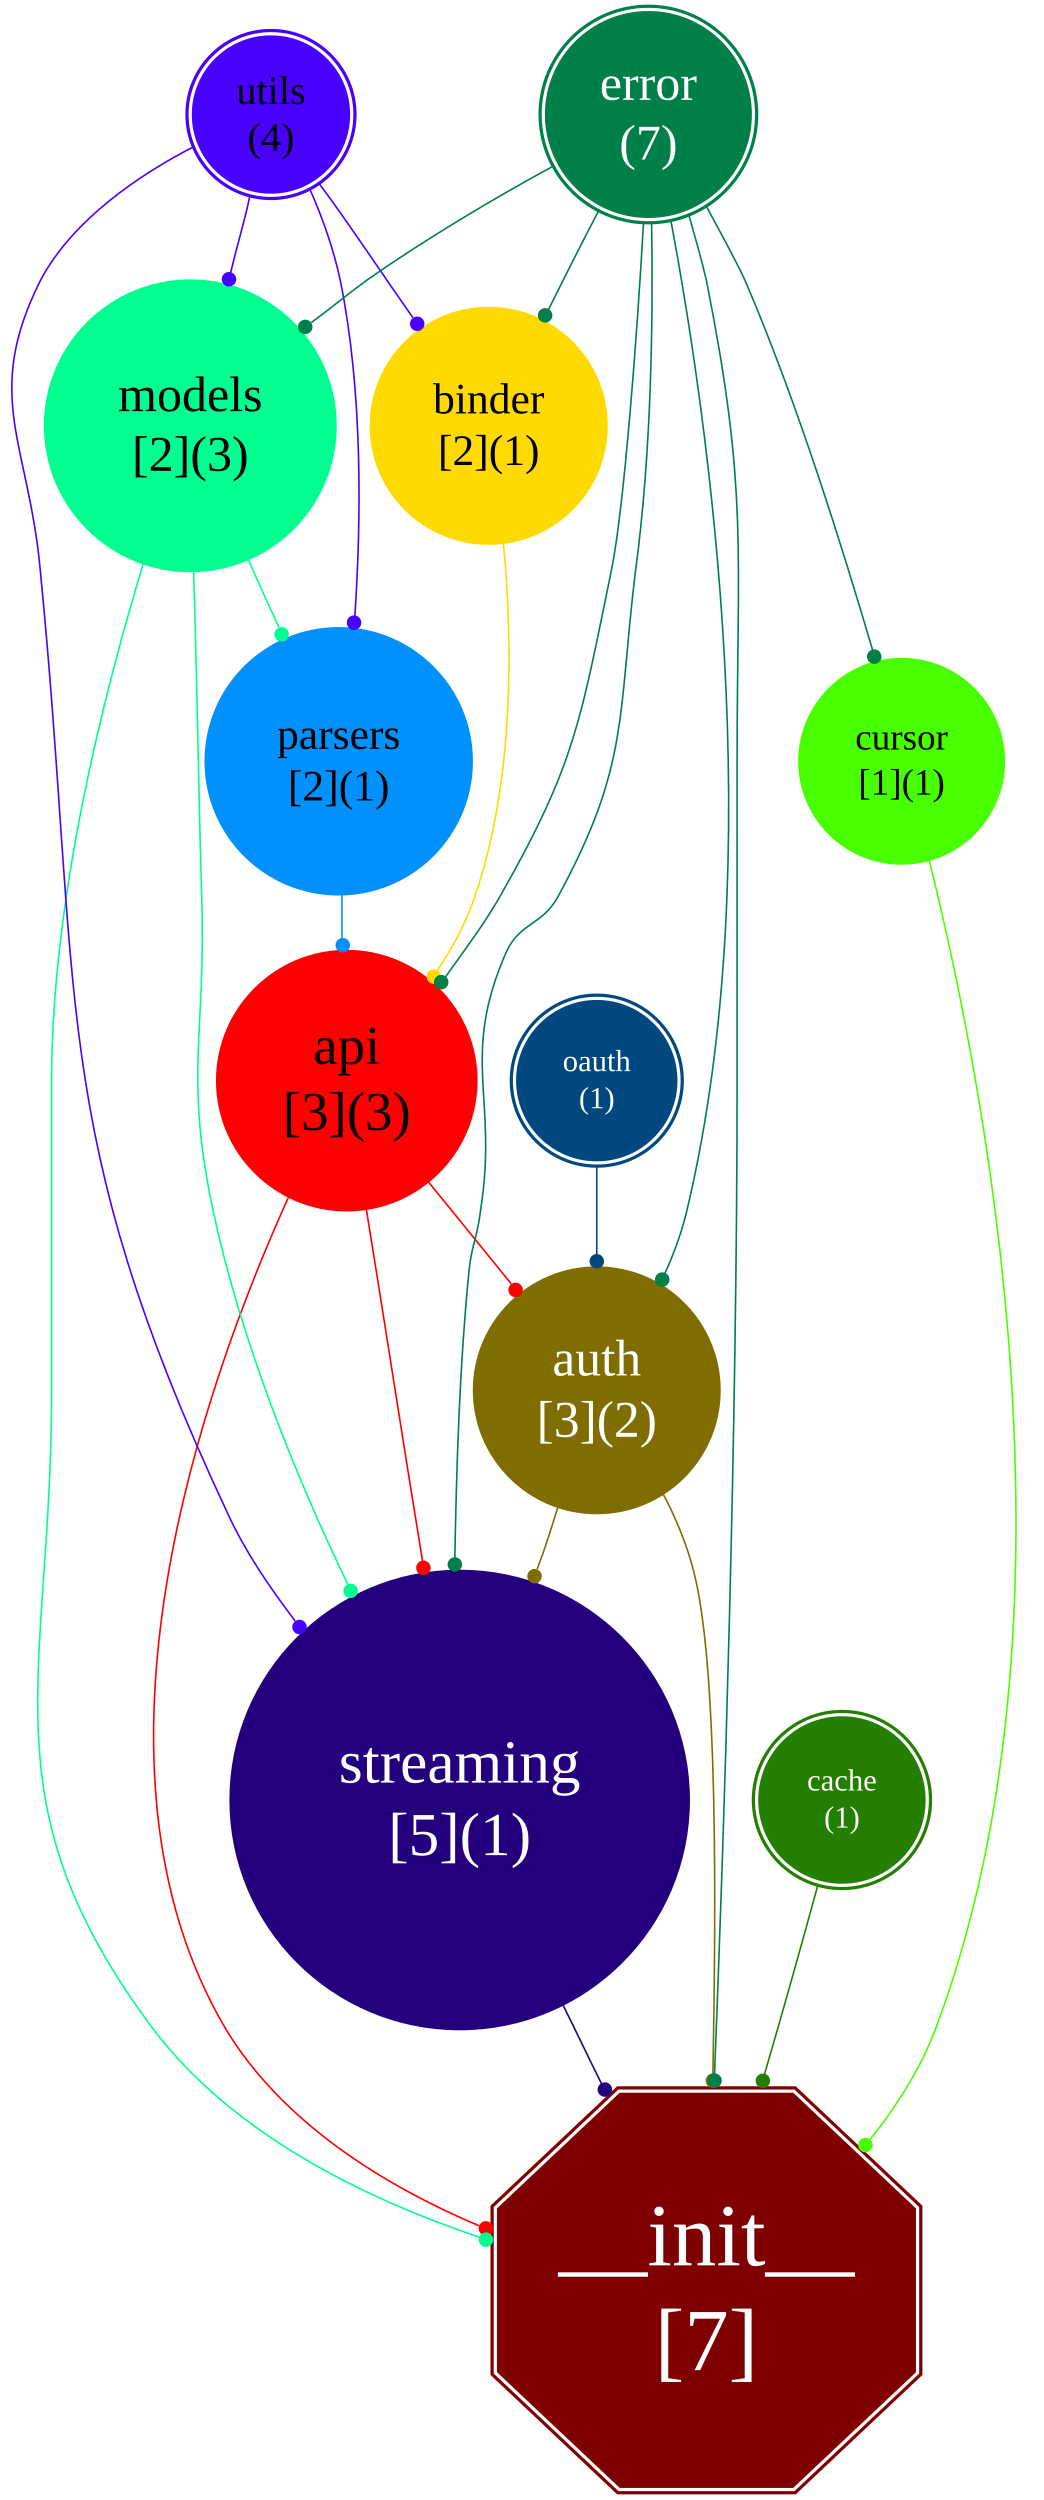
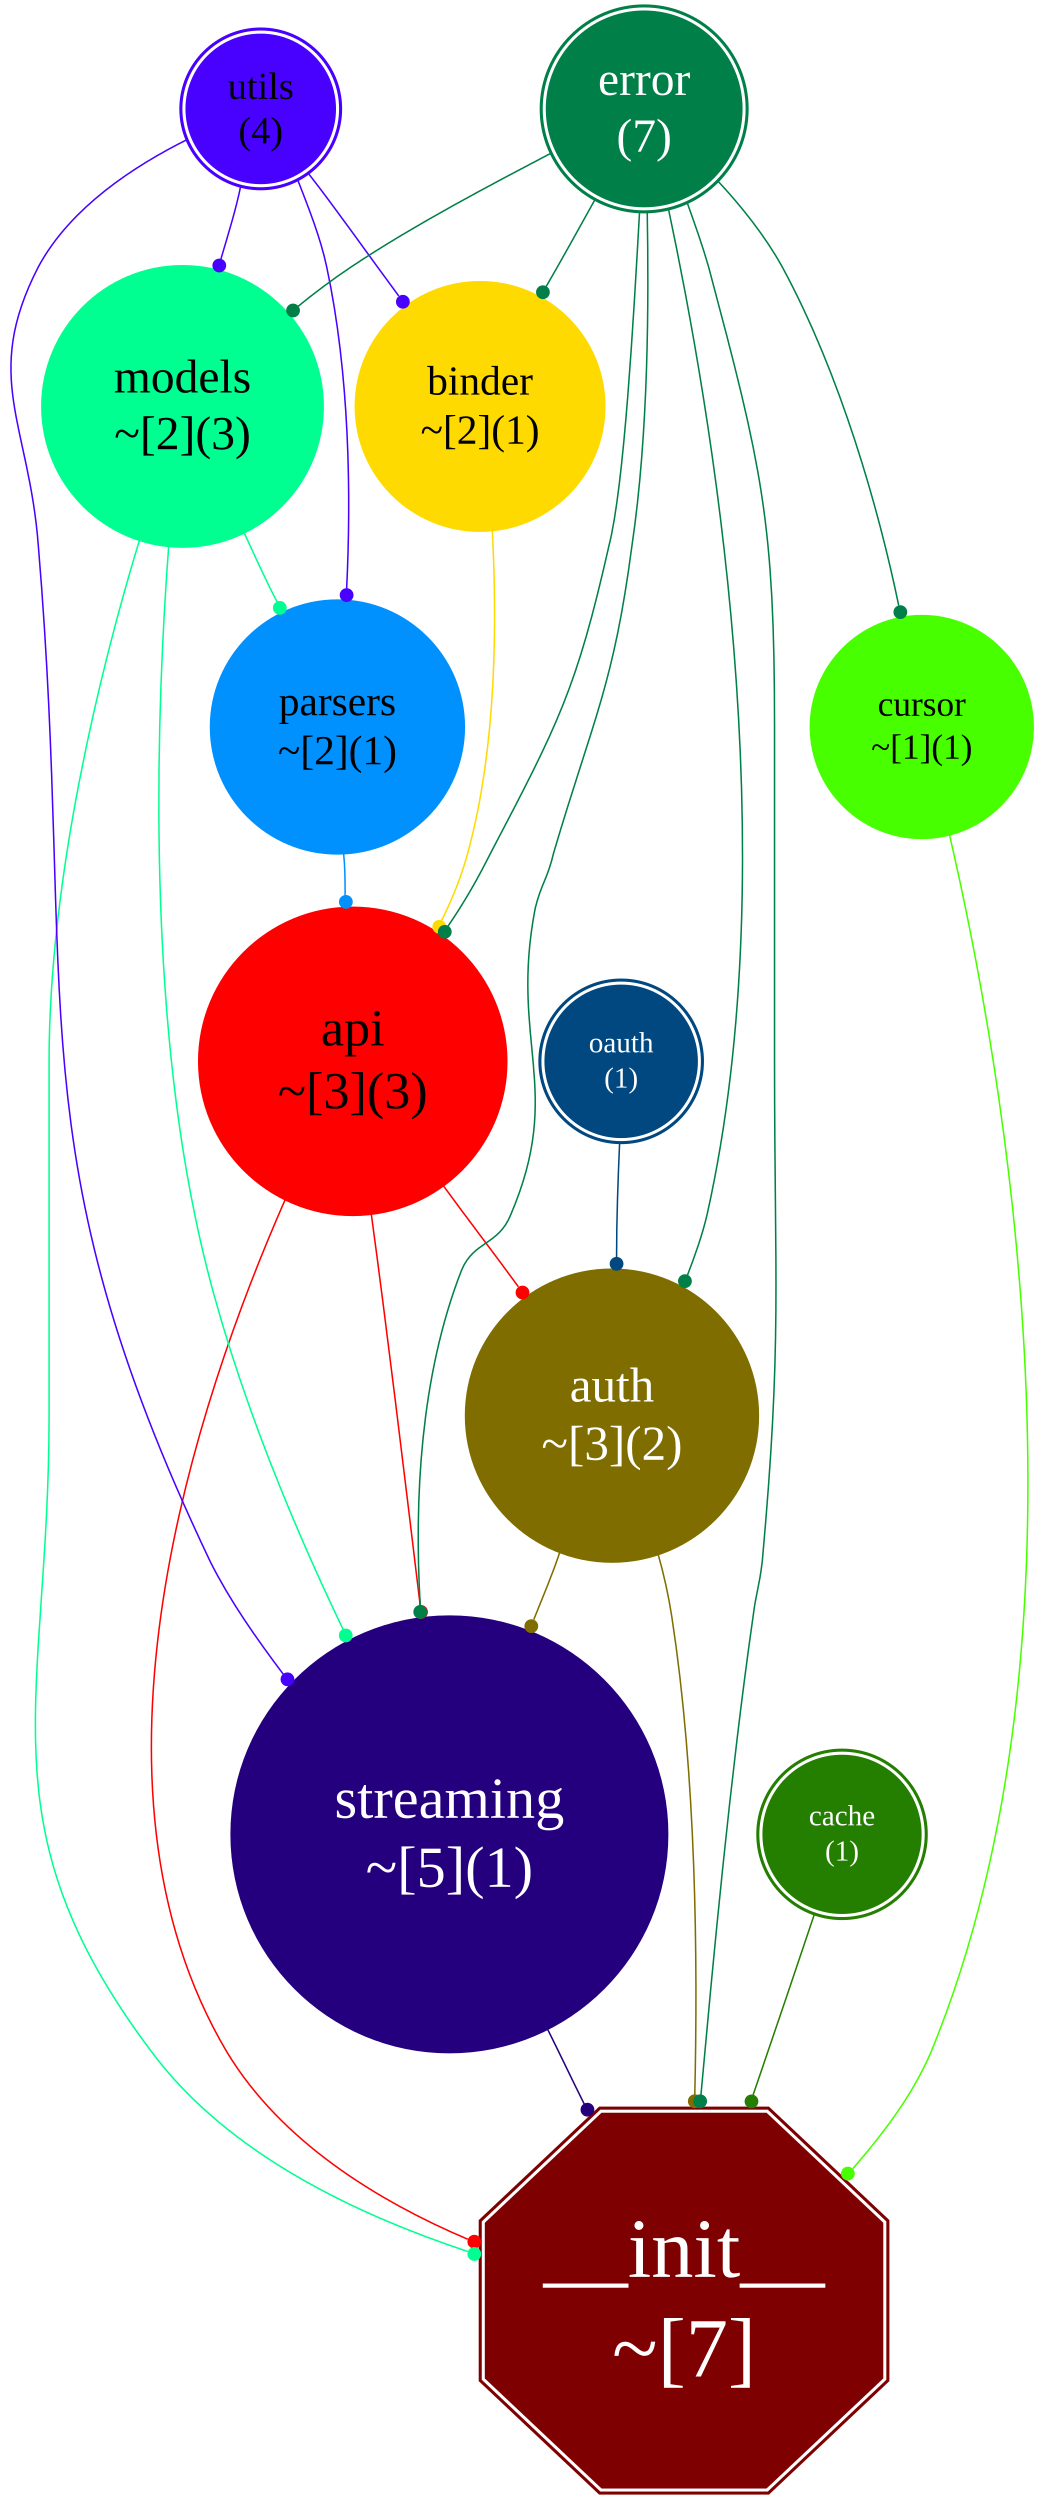
- <svg xmlns="http://www.w3.org/2000/svg" width="647pt" height="1550pt" viewBox="0.00 0.00 647.00 1550.00">
-   <g id="graph0" class="graph" transform="scale(1 1) rotate(0) translate(4 1546)">
-     <polygon style="fill:white;stroke:white;" points="-4,4 -4,-1546 643,-1546 643,4 -4,4" />
+ <svg xmlns="http://www.w3.org/2000/svg" width="691pt" height="1630pt" viewBox="0.00 0.00 691.00 1630.00">
+   <g id="graph0" class="graph" transform="scale(1 1) rotate(0) translate(4 1626)">
+     <polygon style="fill:white;stroke:white;" points="-4,4 -4,-1626 687,-1626 687,4 -4,4" />
    <g id="node1" class="node">
-       <polygon style="fill:#7f0000;stroke:#7f0000;stroke-width:2;" points="562.905,-75.673 562.905,-176.327 487.394,-247.5 380.606,-247.5 305.095,-176.327 305.095,-75.673 380.606,-4.5 487.394,-4.5 562.905,-75.673" />
-       <polygon style="fill:none;stroke:#7f0000;stroke-width:2;" points="566.89,-73.942 566.89,-178.058 488.972,-251.5 379.028,-251.5 301.11,-178.058 301.11,-73.942 379.028,-0.5 488.972,-0.5 566.89,-73.942" />
-       <text text-anchor="middle" x="434" y="-141.5" style="font-family:Times New Roman;font-size:55.00;fill:#ffffff;">__init__</text>
-       <text text-anchor="middle" x="434" y="-76.5" style="font-family:Times New Roman;font-size:55.00;fill:#ffffff;">[7]</text>
+       <polygon style="fill:#7f0000;stroke:#7f0000;stroke-width:2;" points="570.905,-75.673 570.905,-176.327 495.394,-247.5 388.606,-247.5 313.095,-176.327 313.095,-75.673 388.606,-4.5 495.394,-4.5 570.905,-75.673" />
+       <polygon style="fill:none;stroke:#7f0000;stroke-width:2;" points="574.89,-73.942 574.89,-178.058 496.972,-251.5 387.028,-251.5 309.11,-178.058 309.11,-73.942 387.028,-0.5 496.972,-0.5 574.89,-73.942" />
+       <text text-anchor="middle" x="442" y="-141.5" style="font-family:Times New Roman;font-size:55.00;fill:#ffffff;">__init__</text>
+       <text text-anchor="middle" x="442" y="-76.5" style="font-family:Times New Roman;font-size:55.00;fill:#ffffff;">~[7]</text>
    </g>
    <g id="node2" class="node">
-       <ellipse style="fill:#24007f;stroke:#24007f;stroke-width:2;" cx="281" cy="-430" rx="141.786" ry="141.786" />
-       <text text-anchor="middle" x="281" y="-440.8" style="font-family:Times New Roman;font-size:38.00;fill:#ffffff;">streaming</text>
-       <text text-anchor="middle" x="281" y="-395.8" style="font-family:Times New Roman;font-size:38.00;fill:#ffffff;">[5](1)</text>
+       <ellipse style="fill:#24007f;stroke:#24007f;stroke-width:2;" cx="289" cy="-430" rx="141.786" ry="141.786" />
+       <text text-anchor="middle" x="289" y="-440.8" style="font-family:Times New Roman;font-size:38.00;fill:#ffffff;">streaming</text>
+       <text text-anchor="middle" x="289" y="-395.8" style="font-family:Times New Roman;font-size:38.00;fill:#ffffff;">~[5](1)</text>
    </g>
    <g id="edge50" class="edge">
-       <path style="fill:none;stroke:#24007f;" d="M345,-303C353,-287 361,-270 369,-254" />
-       <ellipse style="fill:#24007f;stroke:#24007f;" cx="371.015" cy="-250.473" rx="4" ry="4" />
+       <path style="fill:none;stroke:#24007f;" d="M353,-303C361,-287 369,-270 377,-254" />
+       <ellipse style="fill:#24007f;stroke:#24007f;" cx="379.015" cy="-250.473" rx="4" ry="4" />
    </g>
    <g id="node3" class="node">
-       <ellipse style="fill:#7f6d00;stroke:#7f6d00;stroke-width:2;" cx="366" cy="-684" rx="75.868" ry="75.868" />
-       <text text-anchor="middle" x="366" y="-693.2" style="font-family:Times New Roman;font-size:32.00;fill:#ffffff;">auth</text>
-       <text text-anchor="middle" x="366" y="-655.2" style="font-family:Times New Roman;font-size:32.00;fill:#ffffff;">[3](2)</text>
+       <ellipse style="fill:#7f6d00;stroke:#7f6d00;stroke-width:2;" cx="395" cy="-703" rx="94.96" ry="94.96" />
+       <text text-anchor="middle" x="395" y="-712.2" style="font-family:Times New Roman;font-size:32.00;fill:#ffffff;">auth</text>
+       <text text-anchor="middle" x="395" y="-674.2" style="font-family:Times New Roman;font-size:32.00;fill:#ffffff;">~[3](2)</text>
    </g>
    <g id="edge40" class="edge">
-       <path style="fill:none;stroke:#7f6d00;" d="M407,-620C415,-605 422,-588 426,-572 441,-515 440,-369 438,-260" />
-       <ellipse style="fill:#7f6d00;stroke:#7f6d00;" cx="438" cy="-256" rx="4" ry="4" />
+       <path style="fill:none;stroke:#7f6d00;" d="M425,-613C429,-599 432,-585 434,-572 450,-468 451,-348 449,-260" />
+       <ellipse style="fill:#7f6d00;stroke:#7f6d00;" cx="449" cy="-256" rx="4" ry="4" />
    </g>
    <g id="edge16" class="edge">
-       <path style="fill:none;stroke:#7f6d00;" d="M342,-612C338,-599 334,-586 329,-573" />
-       <ellipse style="fill:#7f6d00;stroke:#7f6d00;" cx="327.405" cy="-568.745" rx="4" ry="4" />
+       <path style="fill:none;stroke:#7f6d00;" d="M361,-614C356,-599 350,-585 344,-570" />
+       <ellipse style="fill:#7f6d00;stroke:#7f6d00;" cx="342.405" cy="-565.745" rx="4" ry="4" />
    </g>
    <g id="node4" class="node">
-       <ellipse style="fill:#ff0000;stroke:#ff0000;stroke-width:2;" cx="211" cy="-876" rx="80.109" ry="80.109" />
-       <text text-anchor="middle" x="211" y="-886.4" style="font-family:Times New Roman;font-size:34.00;fill:#000000;">api</text>
-       <text text-anchor="middle" x="211" y="-845.4" style="font-family:Times New Roman;font-size:34.00;fill:#000000;">[3](3)</text>
+       <ellipse style="fill:#ff0000;stroke:#ff0000;stroke-width:2;" cx="226" cy="-934" rx="99.91" ry="99.91" />
+       <text text-anchor="middle" x="226" y="-944.4" style="font-family:Times New Roman;font-size:34.00;fill:#000000;">api</text>
+       <text text-anchor="middle" x="226" y="-903.4" style="font-family:Times New Roman;font-size:34.00;fill:#000000;">~[3](3)</text>
    </g>
    <g id="edge38" class="edge">
-       <path style="fill:none;stroke:#ff0000;" d="M175,-804C122,-687 39,-452 136,-288 171,-230 234,-191 293,-166" />
-       <ellipse style="fill:#ff0000;stroke:#ff0000;" cx="297.255" cy="-164.405" rx="4" ry="4" />
+       <path style="fill:none;stroke:#ff0000;" d="M182,-844C124,-712 40,-463 144,-288 179,-230 242,-191 301,-166" />
+       <ellipse style="fill:#ff0000;stroke:#ff0000;" cx="305.255" cy="-164.405" rx="4" ry="4" />
    </g>
    <g id="edge14" class="edge">
-       <path style="fill:none;stroke:#ff0000;" d="M223,-797C233,-736 246,-651 258,-578" />
-       <ellipse style="fill:#ff0000;stroke:#ff0000;" cx="258.504" cy="-573.969" rx="4" ry="4" />
+       <path style="fill:none;stroke:#ff0000;" d="M238,-835C248,-762 260,-662 270,-579" />
+       <ellipse style="fill:#ff0000;stroke:#ff0000;" cx="270.504" cy="-574.969" rx="4" ry="4" />
    </g>
    <g id="edge6" class="edge">
-       <path style="fill:none;stroke:#ff0000;" d="M261,-814C278,-793 296,-771 313,-750" />
-       <ellipse style="fill:#ff0000;stroke:#ff0000;" cx="315.675" cy="-746.255" rx="4" ry="4" />
+       <path style="fill:none;stroke:#ff0000;" d="M285,-853C301,-831 318,-809 334,-787" />
+       <ellipse style="fill:#ff0000;stroke:#ff0000;" cx="336.675" cy="-783.255" rx="4" ry="4" />
    </g>
    <g id="node5" class="node">
-       <ellipse style="fill:#00ff91;stroke:#00ff91;stroke-width:2;" cx="114" cy="-1282" rx="89.803" ry="89.803" />
-       <text text-anchor="middle" x="114" y="-1291.1" style="font-family:Times New Roman;font-size:31.00;fill:#000000;">models</text>
-       <text text-anchor="middle" x="114" y="-1254.1" style="font-family:Times New Roman;font-size:31.00;fill:#000000;">[2](3)</text>
+       <ellipse style="fill:#00ff91;stroke:#00ff91;stroke-width:2;" cx="115" cy="-1361" rx="91.217" ry="91.217" />
+       <text text-anchor="middle" x="115" y="-1370.1" style="font-family:Times New Roman;font-size:31.00;fill:#000000;">models</text>
+       <text text-anchor="middle" x="115" y="-1333.1" style="font-family:Times New Roman;font-size:31.00;fill:#000000;">~[2](3)</text>
    </g>
    <g id="edge48" class="edge">
-       <path style="fill:none;stroke:#00ff91;" d="M85,-1197C60,-1115 28,-988 28,-876 28,-876 28,-876 28,-684 28,-505 -15,-430 91,-288 140,-223 222,-183 293,-159" />
-       <ellipse style="fill:#00ff91;stroke:#00ff91;" cx="297.255" cy="-157.405" rx="4" ry="4" />
+       <path style="fill:none;stroke:#00ff91;" d="M87,-1274C61,-1189 28,-1053 28,-934 28,-934 28,-934 28,-703 28,-516 -17,-437 95,-288 145,-221 229,-182 301,-158" />
+       <ellipse style="fill:#00ff91;stroke:#00ff91;" cx="305.255" cy="-156.405" rx="4" ry="4" />
    </g>
    <g id="edge20" class="edge">
-       <path style="fill:none;stroke:#00ff91;" d="M116,-1192C118,-1134 119,-1059 121,-992 124,-904 110,-881 128,-796 145,-716 179,-631 212,-563" />
-       <ellipse style="fill:#00ff91;stroke:#00ff91;" cx="213.424" cy="-559.677" rx="4" ry="4" />
+       <path style="fill:none;stroke:#00ff91;" d="M106,-1270C98,-1164 92,-984 123,-834 142,-740 183,-640 220,-563" />
+       <ellipse style="fill:#00ff91;stroke:#00ff91;" cx="221.424" cy="-559.677" rx="4" ry="4" />
    </g>
    <g id="node7" class="node">
-       <ellipse style="fill:#0091ff;stroke:#0091ff;stroke-width:2;" cx="206" cy="-1074" rx="82.23" ry="82.23" />
-       <text text-anchor="middle" x="206" y="-1081.7" style="font-family:Times New Roman;font-size:27.00;fill:#000000;">parsers</text>
-       <text text-anchor="middle" x="206" y="-1049.7" style="font-family:Times New Roman;font-size:27.00;fill:#000000;">[2](1)</text>
+       <ellipse style="fill:#0091ff;stroke:#0091ff;stroke-width:2;" cx="216" cy="-1152" rx="82.23" ry="82.23" />
+       <text text-anchor="middle" x="216" y="-1159.7" style="font-family:Times New Roman;font-size:27.00;fill:#000000;">parsers</text>
+       <text text-anchor="middle" x="216" y="-1127.7" style="font-family:Times New Roman;font-size:27.00;fill:#000000;">~[2](1)</text>
    </g>
    <g id="edge34" class="edge">
-       <path style="fill:none;stroke:#00ff91;" d="M150,-1199C156,-1185 163,-1170 169,-1157" />
-       <ellipse style="fill:#00ff91;stroke:#00ff91;" cx="170.595" cy="-1152.75" rx="4" ry="4" />
+       <path style="fill:none;stroke:#00ff91;" d="M155,-1279C162,-1264 169,-1248 177,-1233" />
+       <ellipse style="fill:#00ff91;stroke:#00ff91;" cx="178.424" cy="-1229.68" rx="4" ry="4" />
    </g>
    <g id="node6" class="node">
-       <ellipse style="fill:#ffda00;stroke:#ffda00;stroke-width:2;" cx="299" cy="-1282" rx="72.832" ry="72.832" />
-       <text text-anchor="middle" x="299" y="-1289.7" style="font-family:Times New Roman;font-size:27.00;fill:#000000;">binder</text>
-       <text text-anchor="middle" x="299" y="-1257.7" style="font-family:Times New Roman;font-size:27.00;fill:#000000;">[2](1)</text>
+       <ellipse style="fill:#ffda00;stroke:#ffda00;stroke-width:2;" cx="309" cy="-1361" rx="80.818" ry="80.818" />
+       <text text-anchor="middle" x="309" y="-1368.7" style="font-family:Times New Roman;font-size:27.00;fill:#000000;">binder</text>
+       <text text-anchor="middle" x="309" y="-1336.7" style="font-family:Times New Roman;font-size:27.00;fill:#000000;">~[2](1)</text>
    </g>
    <g id="edge28" class="edge">
-       <path style="fill:none;stroke:#ffda00;" d="M308,-1210C314,-1150 315,-1063 291,-992 286,-976 277,-959 267,-944" />
-       <ellipse style="fill:#ffda00;stroke:#ffda00;" cx="264.985" cy="-940.473" rx="4" ry="4" />
+       <path style="fill:none;stroke:#ffda00;" d="M317,-1280C320,-1221 320,-1139 301,-1070 297,-1055 291,-1040 284,-1026" />
+       <ellipse style="fill:#ffda00;stroke:#ffda00;" cx="282.405" cy="-1021.75" rx="4" ry="4" />
    </g>
    <g id="edge32" class="edge">
-       <path style="fill:none;stroke:#0091ff;" d="M208,-992C208,-983 208,-973 208,-964" />
-       <ellipse style="fill:#0091ff;stroke:#0091ff;" cx="208.504" cy="-959.969" rx="4" ry="4" />
+       <path style="fill:none;stroke:#0091ff;" d="M220,-1070C221,-1061 221,-1051 221,-1042" />
+       <ellipse style="fill:#0091ff;stroke:#0091ff;" cx="221.504" cy="-1037.97" rx="4" ry="4" />
    </g>
    <g id="node8" class="node">
-       <ellipse style="fill:#48ff00;stroke:#48ff00;stroke-width:2;" cx="555" cy="-1074" rx="63.139" ry="63.139" />
-       <text text-anchor="middle" x="555" y="-1081.3" style="font-family:Times New Roman;font-size:23.00;fill:#000000;">cursor</text>
-       <text text-anchor="middle" x="555" y="-1053.3" style="font-family:Times New Roman;font-size:23.00;fill:#000000;">[1](1)</text>
+       <ellipse style="fill:#48ff00;stroke:#48ff00;stroke-width:2;" cx="597" cy="-1152" rx="72.125" ry="72.125" />
+       <text text-anchor="middle" x="597" y="-1159.3" style="font-family:Times New Roman;font-size:23.00;fill:#000000;">cursor</text>
+       <text text-anchor="middle" x="597" y="-1131.3" style="font-family:Times New Roman;font-size:23.00;fill:#000000;">~[1](1)</text>
    </g>
    <g id="edge44" class="edge">
-       <path style="fill:none;stroke:#48ff00;" d="M572,-1013C606,-877 672,-543 576,-288 567,-264 552,-240 535,-219" />
-       <ellipse style="fill:#48ff00;stroke:#48ff00;" cx="532.561" cy="-216.073" rx="4" ry="4" />
+       <path style="fill:none;stroke:#48ff00;" d="M615,-1082C650,-931 716,-563 603,-288 591,-260 572,-235 552,-212" />
+       <ellipse style="fill:#48ff00;stroke:#48ff00;" cx="548.828" cy="-208.828" rx="4" ry="4" />
    </g>
    <g id="node9" class="node">
-       <ellipse style="fill:#4800ff;stroke:#4800ff;stroke-width:2;" cx="164" cy="-1475" rx="48.083" ry="48.083" />
-       <ellipse style="fill:none;stroke:#4800ff;stroke-width:2;" cx="164" cy="-1475" rx="52.083" ry="52.083" />
-       <text text-anchor="middle" x="164" y="-1481.5" style="font-family:Times New Roman;font-size:25.00;fill:#000000;">utils</text>
-       <text text-anchor="middle" x="164" y="-1452.5" style="font-family:Times New Roman;font-size:25.00;fill:#000000;">(4)</text>
+       <ellipse style="fill:#4800ff;stroke:#4800ff;stroke-width:2;" cx="166" cy="-1555" rx="48.083" ry="48.083" />
+       <ellipse style="fill:none;stroke:#4800ff;stroke-width:2;" cx="166" cy="-1555" rx="52.083" ry="52.083" />
+       <text text-anchor="middle" x="166" y="-1561.5" style="font-family:Times New Roman;font-size:25.00;fill:#000000;">utils</text>
+       <text text-anchor="middle" x="166" y="-1532.5" style="font-family:Times New Roman;font-size:25.00;fill:#000000;">(4)</text>
    </g>
    <g id="edge22" class="edge">
-       <path style="fill:none;stroke:#4800ff;" d="M116,-1455C83,-1438 41,-1410 21,-1372 -15,-1300 14,-1271 21,-1192 47,-928 25,-847 137,-608 148,-584 163,-562 179,-541" />
-       <ellipse style="fill:#4800ff;stroke:#4800ff;" cx="181.675" cy="-537.255" rx="4" ry="4" />
+       <path style="fill:none;stroke:#4800ff;" d="M118,-1535C84,-1518 42,-1491 21,-1452 -16,-1380 15,-1350 21,-1270 46,-972 5,-877 133,-608 146,-582 163,-558 181,-534" />
+       <ellipse style="fill:#4800ff;stroke:#4800ff;" cx="183.439" cy="-531.073" rx="4" ry="4" />
    </g>
    <g id="edge4" class="edge">
-       <path style="fill:none;stroke:#4800ff;" d="M151,-1425C148,-1410 143,-1394 139,-1377" />
-       <ellipse style="fill:#4800ff;stroke:#4800ff;" cx="137.97" cy="-1372.88" rx="4" ry="4" />
+       <path style="fill:none;stroke:#4800ff;" d="M153,-1505C150,-1490 145,-1474 140,-1457" />
+       <ellipse style="fill:#4800ff;stroke:#4800ff;" cx="138.97" cy="-1452.88" rx="4" ry="4" />
    </g>
    <g id="edge26" class="edge">
-       <path style="fill:none;stroke:#4800ff;" d="M194,-1432C212,-1408 233,-1376 252,-1349" />
-       <ellipse style="fill:#4800ff;stroke:#4800ff;" cx="254.675" cy="-1345.25" rx="4" ry="4" />
+       <path style="fill:none;stroke:#4800ff;" d="M197,-1513C215,-1490 236,-1460 256,-1433" />
+       <ellipse style="fill:#4800ff;stroke:#4800ff;" cx="258.675" cy="-1429.25" rx="4" ry="4" />
    </g>
    <g id="edge36" class="edge">
-       <path style="fill:none;stroke:#4800ff;" d="M188,-1429C196,-1411 203,-1391 207,-1372 221,-1303 220,-1224 216,-1164" />
-       <ellipse style="fill:#4800ff;stroke:#4800ff;" cx="215.496" cy="-1159.97" rx="4" ry="4" />
+       <path style="fill:none;stroke:#4800ff;" d="M190,-1509C197,-1491 205,-1471 209,-1452 224,-1382 225,-1303 222,-1242" />
+       <ellipse style="fill:#4800ff;stroke:#4800ff;" cx="222" cy="-1238" rx="4" ry="4" />
    </g>
    <g id="node10" class="node">
-       <ellipse style="fill:#247f00;stroke:#247f00;stroke-width:2;" cx="518" cy="-430" rx="50.912" ry="50.912" />
-       <ellipse style="fill:none;stroke:#247f00;stroke-width:2;" cx="518" cy="-430" rx="54.912" ry="54.912" />
-       <text text-anchor="middle" x="518" y="-435.9" style="font-family:Times New Roman;font-size:19.00;fill:#ffffff;">cache</text>
-       <text text-anchor="middle" x="518" y="-412.9" style="font-family:Times New Roman;font-size:19.00;fill:#ffffff;">(1)</text>
+       <ellipse style="fill:#247f00;stroke:#247f00;stroke-width:2;" cx="545" cy="-430" rx="50.912" ry="50.912" />
+       <ellipse style="fill:none;stroke:#247f00;stroke-width:2;" cx="545" cy="-430" rx="54.912" ry="54.912" />
+       <text text-anchor="middle" x="545" y="-435.9" style="font-family:Times New Roman;font-size:19.00;fill:#ffffff;">cache</text>
+       <text text-anchor="middle" x="545" y="-412.9" style="font-family:Times New Roman;font-size:19.00;fill:#ffffff;">(1)</text>
    </g>
    <g id="edge42" class="edge">
-       <path style="fill:none;stroke:#247f00;" d="M503,-377C494,-344 482,-301 470,-260" />
-       <ellipse style="fill:#247f00;stroke:#247f00;" cx="468.97" cy="-255.881" rx="4" ry="4" />
+       <path style="fill:none;stroke:#247f00;" d="M527,-378C516,-345 501,-301 487,-260" />
+       <ellipse style="fill:#247f00;stroke:#247f00;" cx="485.97" cy="-255.881" rx="4" ry="4" />
    </g>
    <g id="node11" class="node">
-       <ellipse style="fill:#007f48;stroke:#007f48;stroke-width:2;" cx="398" cy="-1475" rx="63.168" ry="63.168" />
-       <ellipse style="fill:none;stroke:#007f48;stroke-width:2;" cx="398" cy="-1475" rx="67.139" ry="67.139" />
-       <text text-anchor="middle" x="398" y="-1484.1" style="font-family:Times New Roman;font-size:31.00;fill:#ffffff;">error</text>
-       <text text-anchor="middle" x="398" y="-1447.1" style="font-family:Times New Roman;font-size:31.00;fill:#ffffff;">(7)</text>
+       <ellipse style="fill:#007f48;stroke:#007f48;stroke-width:2;" cx="416" cy="-1555" rx="63.168" ry="63.168" />
+       <ellipse style="fill:none;stroke:#007f48;stroke-width:2;" cx="416" cy="-1555" rx="67.139" ry="67.139" />
+       <text text-anchor="middle" x="416" y="-1564.1" style="font-family:Times New Roman;font-size:31.00;fill:#ffffff;">error</text>
+       <text text-anchor="middle" x="416" y="-1527.1" style="font-family:Times New Roman;font-size:31.00;fill:#ffffff;">(7)</text>
    </g>
    <g id="edge46" class="edge">
-       <path style="fill:none;stroke:#007f48;" d="M423,-1413C427,-1399 431,-1385 434,-1372 460,-1241 453,-1206 453,-1074 453,-1074 453,-1074 453,-876 453,-660 445,-409 439,-260" />
-       <ellipse style="fill:#007f48;stroke:#007f48;" cx="439" cy="-256" rx="4" ry="4" />
+       <path style="fill:none;stroke:#007f48;" d="M444,-1494C449,-1480 454,-1466 458,-1452 493,-1321 501,-1286 501,-1152 501,-1152 501,-1152 501,-934 501,-789 506,-752 493,-608 491,-591 489,-588 487,-572 472,-467 461,-348 453,-260" />
+       <ellipse style="fill:#007f48;stroke:#007f48;" cx="452.496" cy="-255.969" rx="4" ry="4" />
    </g>
    <g id="edge18" class="edge">
-       <path style="fill:none;stroke:#007f48;" d="M400,-1408C401,-1350 400,-1265 390,-1192 379,-1101 386,-1072 343,-992 333,-972 319,-975 310,-956 281,-890 305,-866 294,-796 292,-779 289,-776 287,-760 281,-702 279,-636 278,-580" />
-       <ellipse style="fill:#007f48;stroke:#007f48;" cx="278" cy="-576" rx="4" ry="4" />
+       <path style="fill:none;stroke:#007f48;" d="M418,-1488C419,-1430 419,-1344 408,-1270 396,-1179 383,-1158 357,-1070 353,-1053 349,-1050 345,-1034 328,-946 364,-916 329,-834 321,-814 305,-817 297,-798 270,-729 266,-648 270,-579" />
+       <ellipse style="fill:#007f48;stroke:#007f48;" cx="270" cy="-575" rx="4" ry="4" />
    </g>
    <g id="edge8" class="edge">
-       <path style="fill:none;stroke:#007f48;" d="M412,-1409C435,-1286 474,-1015 422,-796 419,-783 414,-769 408,-756" />
-       <ellipse style="fill:#007f48;stroke:#007f48;" cx="406.576" cy="-752.677" rx="4" ry="4" />
+       <path style="fill:none;stroke:#007f48;" d="M432,-1489C459,-1361 510,-1071 457,-834 454,-821 449,-807 444,-794" />
+       <ellipse style="fill:#007f48;stroke:#007f48;" cx="442.576" cy="-790.677" rx="4" ry="4" />
    </g>
    <g id="edge30" class="edge">
-       <path style="fill:none;stroke:#007f48;" d="M395,-1408C391,-1338 383,-1231 375,-1192 356,-1100 353,-1073 307,-992 297,-974 284,-957 272,-940" />
-       <ellipse style="fill:#007f48;stroke:#007f48;" cx="269.561" cy="-937.073" rx="4" ry="4" />
+       <path style="fill:none;stroke:#007f48;" d="M413,-1488C409,-1417 403,-1309 393,-1270 372,-1177 360,-1154 316,-1070 308,-1054 299,-1038 288,-1022" />
+       <ellipse style="fill:#007f48;stroke:#007f48;" cx="285.985" cy="-1018.47" rx="4" ry="4" />
    </g>
    <g id="edge2" class="edge">
-       <path style="fill:none;stroke:#007f48;" d="M339,-1443C304,-1424 260,-1398 223,-1372 212,-1364 200,-1354 189,-1346" />
-       <ellipse style="fill:#007f48;stroke:#007f48;" cx="185.255" cy="-1343.32" rx="4" ry="4" />
+       <path style="fill:none;stroke:#007f48;" d="M355,-1526C317,-1506 267,-1480 225,-1452 213,-1444 201,-1435 190,-1426" />
+       <ellipse style="fill:#007f48;stroke:#007f48;" cx="187.073" cy="-1423.56" rx="4" ry="4" />
    </g>
    <g id="edge24" class="edge">
-       <path style="fill:none;stroke:#007f48;" d="M367,-1415C357,-1396 346,-1374 336,-1354" />
-       <ellipse style="fill:#007f48;stroke:#007f48;" cx="333.985" cy="-1350.47" rx="4" ry="4" />
+       <path style="fill:none;stroke:#007f48;" d="M384,-1496C374,-1478 363,-1458 352,-1439" />
+       <ellipse style="fill:#007f48;stroke:#007f48;" cx="349.985" cy="-1435.47" rx="4" ry="4" />
    </g>
    <g id="edge12" class="edge">
-       <path style="fill:none;stroke:#007f48;" d="M434,-1418C442,-1403 451,-1387 458,-1372 491,-1295 519,-1204 537,-1143" />
-       <ellipse style="fill:#007f48;stroke:#007f48;" cx="538.03" cy="-1138.88" rx="4" ry="4" />
+       <path style="fill:none;stroke:#007f48;" d="M464,-1508C479,-1492 495,-1472 506,-1452 544,-1382 569,-1294 582,-1231" />
+       <ellipse style="fill:#007f48;stroke:#007f48;" cx="583.03" cy="-1226.88" rx="4" ry="4" />
    </g>
    <g id="node12" class="node">
-       <ellipse style="fill:#00487f;stroke:#00487f;stroke-width:2;" cx="366" cy="-876" rx="49.035" ry="49.035" />
-       <ellipse style="fill:none;stroke:#00487f;stroke-width:2;" cx="366" cy="-876" rx="52.998" ry="52.998" />
-       <text text-anchor="middle" x="366" y="-881.9" style="font-family:Times New Roman;font-size:19.00;fill:#ffffff;">oauth</text>
-       <text text-anchor="middle" x="366" y="-858.9" style="font-family:Times New Roman;font-size:19.00;fill:#ffffff;">(1)</text>
+       <ellipse style="fill:#00487f;stroke:#00487f;stroke-width:2;" cx="401" cy="-934" rx="49.035" ry="49.035" />
+       <ellipse style="fill:none;stroke:#00487f;stroke-width:2;" cx="401" cy="-934" rx="52.998" ry="52.998" />
+       <text text-anchor="middle" x="401" y="-939.9" style="font-family:Times New Roman;font-size:19.00;fill:#ffffff;">oauth</text>
+       <text text-anchor="middle" x="401" y="-916.9" style="font-family:Times New Roman;font-size:19.00;fill:#ffffff;">(1)</text>
    </g>
    <g id="edge10" class="edge">
-       <path style="fill:none;stroke:#00487f;" d="M366,-823C366,-806 366,-787 366,-768" />
-       <ellipse style="fill:#00487f;stroke:#00487f;" cx="366" cy="-764" rx="4" ry="4" />
+       <path style="fill:none;stroke:#00487f;" d="M400,-881C399,-858 398,-832 398,-806" />
+       <ellipse style="fill:#00487f;stroke:#00487f;" cx="398" cy="-802" rx="4" ry="4" />
    </g>
  </g>
</svg>
